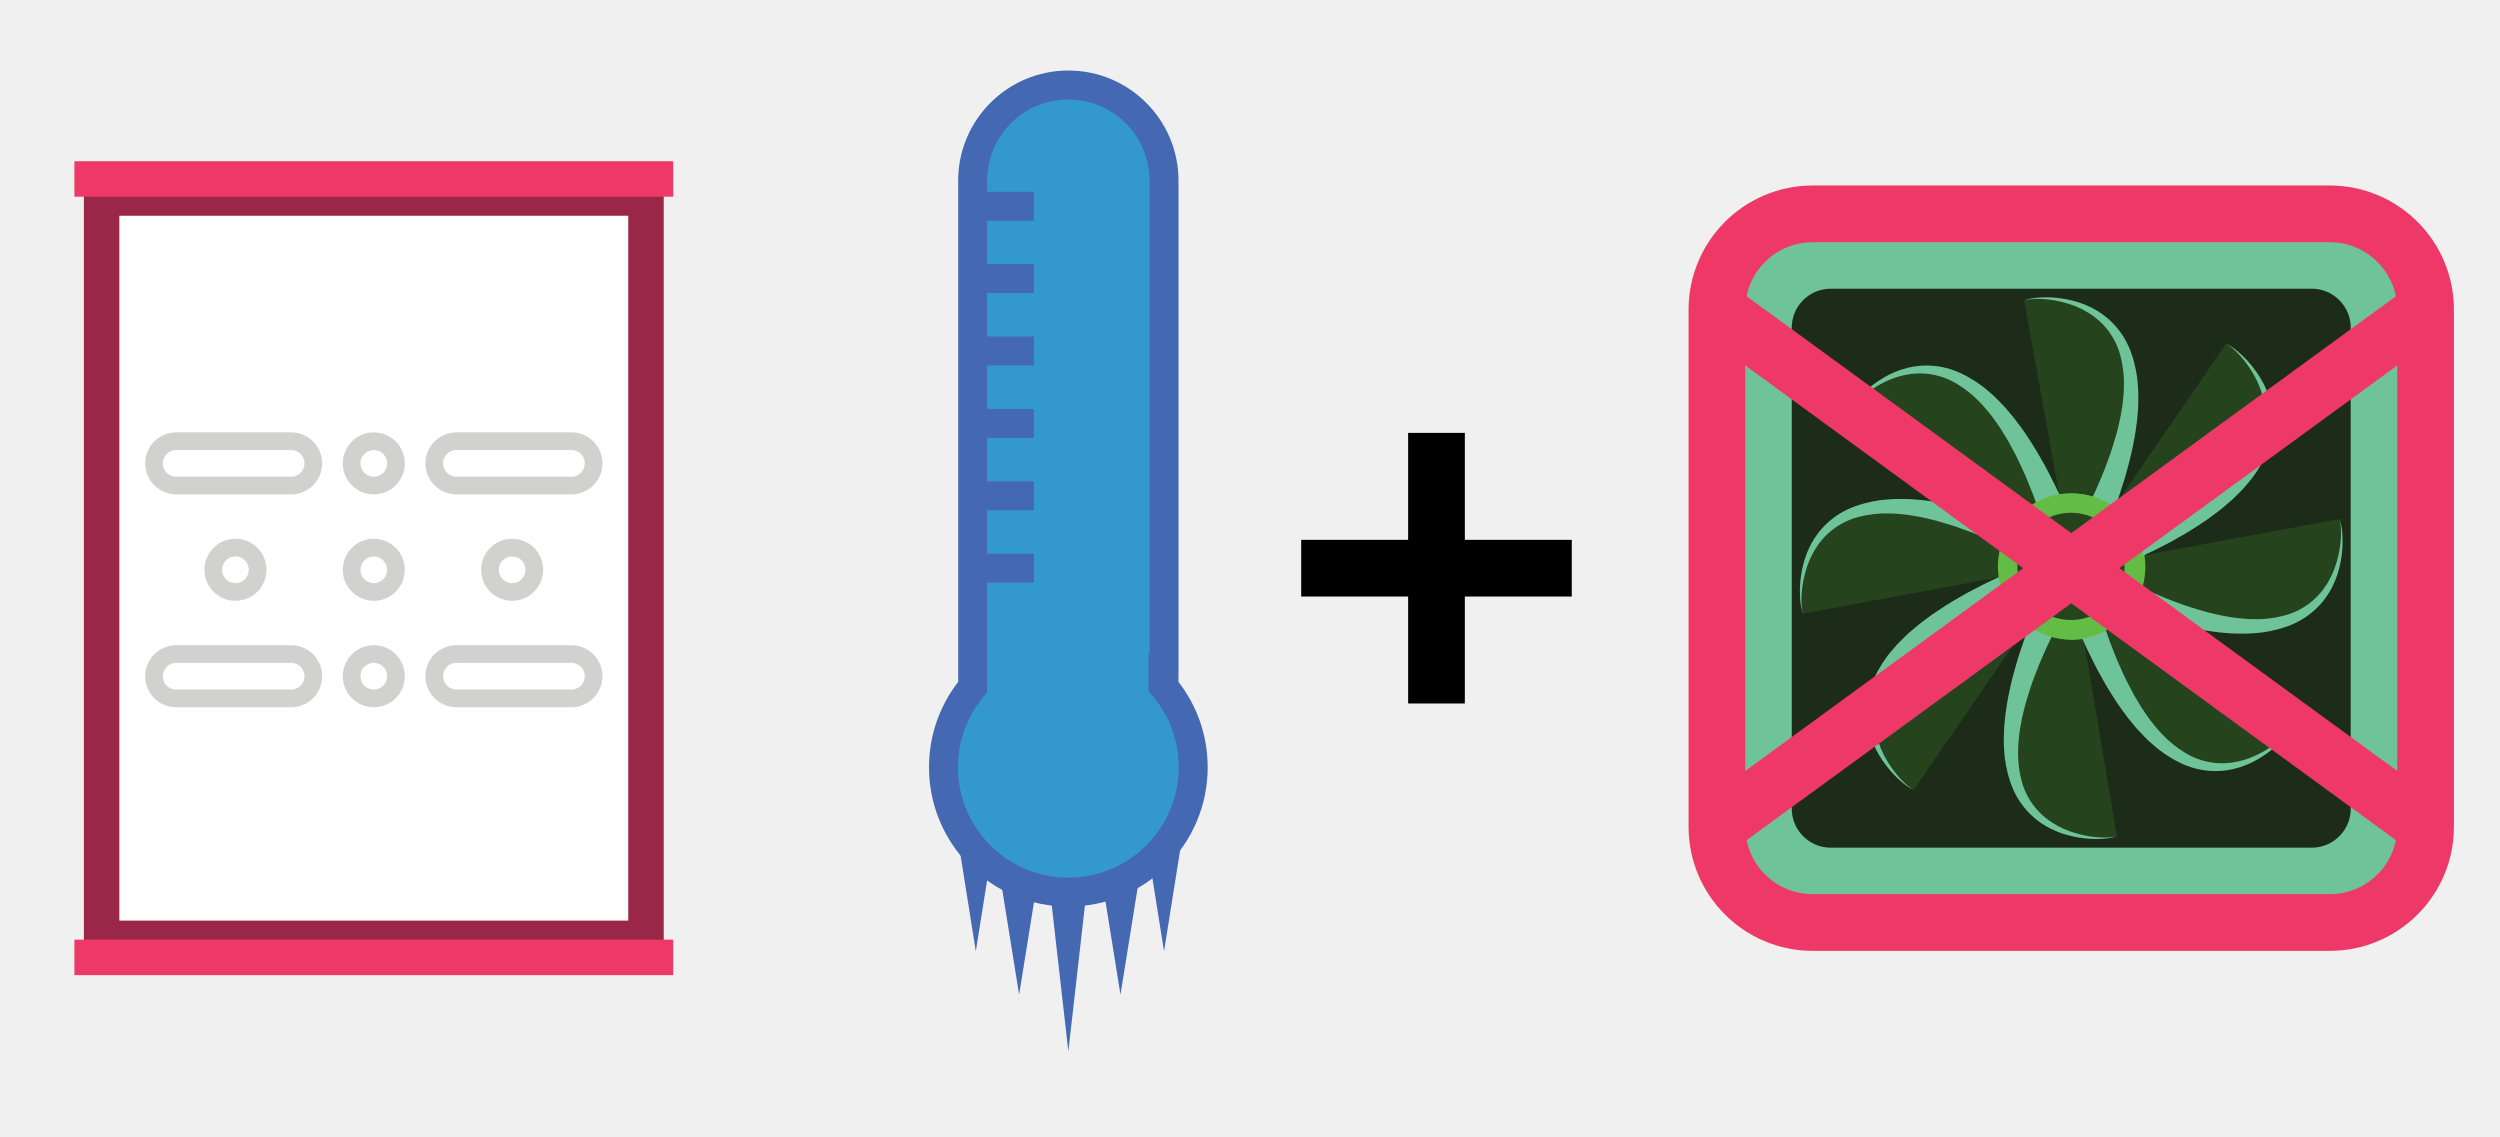
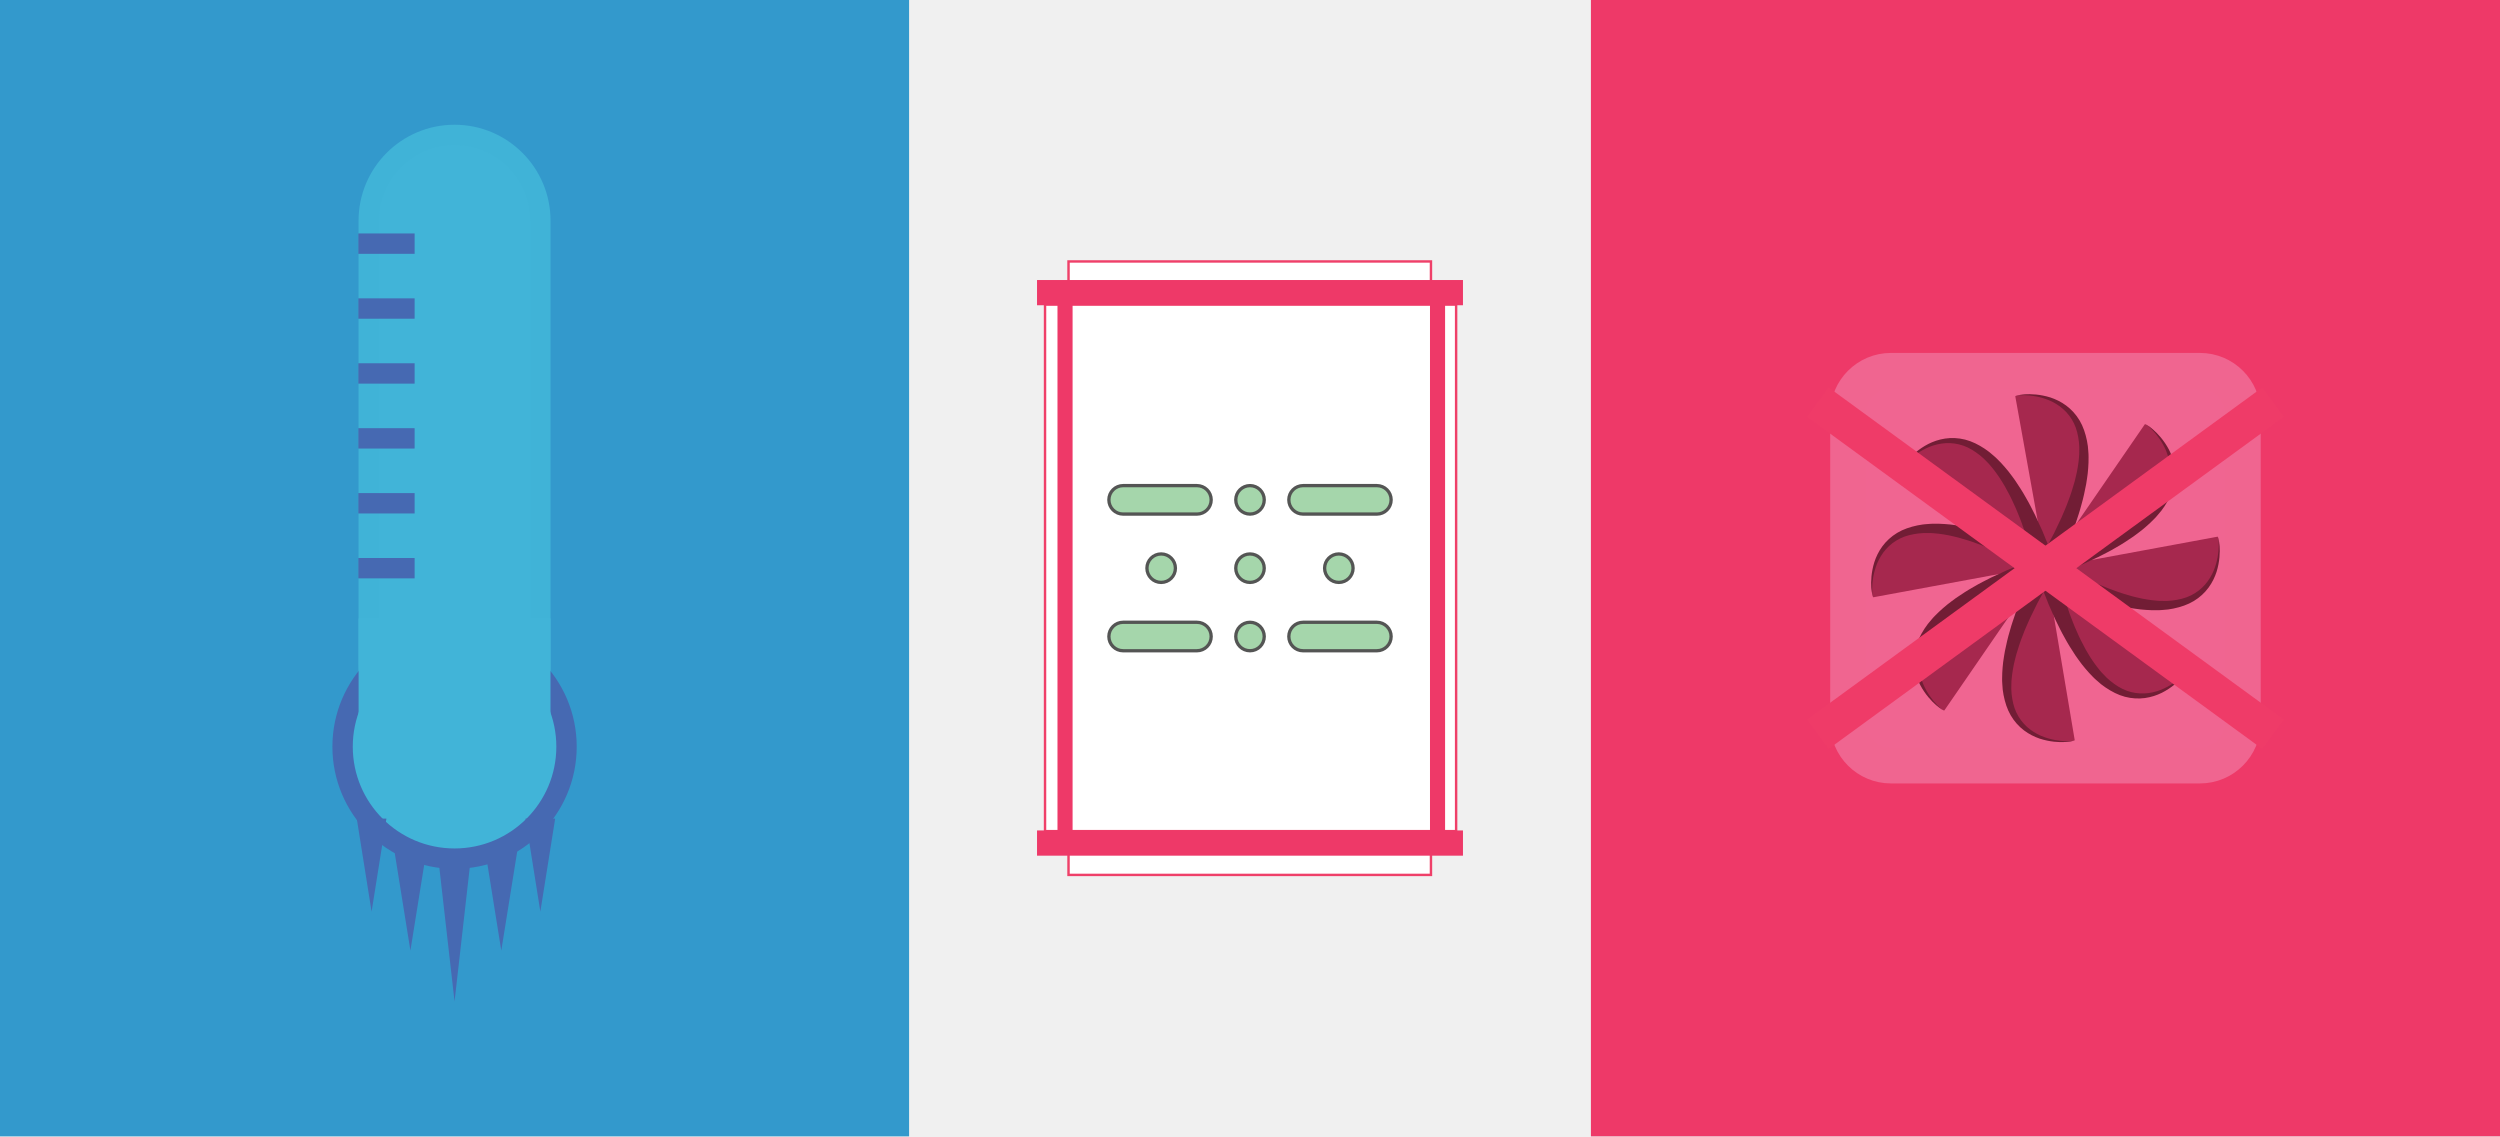
<svg xmlns="http://www.w3.org/2000/svg" version="1.1" id="Layer_1" x="0px" y="0px" width="550px" height="250px" viewBox="0 0 550 250" enable-background="new 0 0 550 250" xml:space="preserve">
+   <rect x="350" fill="#EE3968" width="200" height="250" />
  <g>
    <g>
+       <path fill="#F06591" stroke="#F06590" stroke-width="7.866" d="M493.422,158.984c0,5.213-4.225,9.439-9.438,9.439h-67.969    c-5.213,0-9.439-4.227-9.439-9.439V91.016c0-5.211,4.229-9.439,9.439-9.439h67.971c5.213,0,9.438,4.229,9.438,9.439v67.969    H493.422z" />
      <g>
-         <rect x="22.354" y="43.561" fill="#FFFFFF" stroke="#9A2747" stroke-width="7.804" stroke-miterlimit="10" width="119.764" height="162.876" />
-         <line fill="none" stroke="#EE3968" stroke-width="7.804" stroke-miterlimit="10" x1="16.369" y1="39.372" x2="148.104" y2="39.372" />
-         <line fill="none" stroke="#EE3968" stroke-width="7.804" stroke-miterlimit="10" x1="16.369" y1="210.627" x2="148.104" y2="210.627" />
+         <g>
+           <g>
+             <path fill="#A6284E" d="M450.104,125.049c39.928,21.105,38.822-5.111,37.787-6.984" />
+             <path fill="#721D35" d="M451.098,123.088c0,0,0.678,0.383,1.861,1.053c0.59,0.324,1.316,0.764,2.131,1.184       c0.816,0.426,1.738,0.908,2.742,1.432c1.031,0.484,2.145,1.027,3.334,1.566c1.203,0.494,2.461,1.076,3.799,1.533       c1.328,0.514,2.727,0.934,4.152,1.338c0.717,0.164,1.439,0.365,2.172,0.508c0.73,0.109,1.471,0.283,2.209,0.348       s1.482,0.17,2.217,0.148c0.367,0,0.738,0.021,1.104,0.002l1.086-0.088c1.43-0.172,2.828-0.496,4.057-1.1       c1.229-0.6,2.291-1.426,3.131-2.381c0.842-0.953,1.463-2.021,1.908-3.063c0.865-2.109,1.104-4.061,1.121-5.404       c0.018-0.676-0.035-1.207-0.09-1.563c-0.055-0.36-0.141-0.537-0.141-0.537s0.102,0.169,0.188,0.526       c0.086,0.354,0.188,0.886,0.23,1.57c0.1,1.36,0.043,3.354-0.664,5.646c-0.371,1.135-0.93,2.334-1.76,3.463       c-0.824,1.129-1.934,2.166-3.264,2.967c-1.33,0.805-2.865,1.311-4.441,1.643l-1.195,0.205c-0.402,0.057-0.807,0.07-1.209,0.107       c-0.814,0.09-1.619,0.051-2.434,0.051c-0.813,0-1.607-0.111-2.412-0.164c-0.799-0.082-1.58-0.225-2.367-0.336       c-1.547-0.289-3.07-0.605-4.506-1.02c-1.457-0.359-2.809-0.846-4.117-1.254c-1.287-0.449-2.49-0.908-3.611-1.32       c-1.105-0.459-2.121-0.879-3.021-1.25c-0.902-0.373-1.625-0.729-2.254-1.004c-1.238-0.564-1.945-0.885-1.945-0.885       L451.098,123.088z" />
+           </g>
+           <g>
+             <path fill="#A6284E" d="M450.07,124.968c-21.752,39.571,4.479,38.897,6.373,37.888" />
+             <path fill="#721D35" d="M452.014,125.996c0,0-0.393,0.67-1.082,1.842c-0.334,0.584-0.785,1.305-1.219,2.111       c-0.439,0.809-0.934,1.723-1.475,2.719c-0.502,1.021-1.064,2.127-1.621,3.309c-0.516,1.193-1.117,2.441-1.598,3.773       c-0.533,1.318-0.977,2.707-1.402,4.129c-0.178,0.715-0.391,1.436-0.543,2.162c-0.123,0.73-0.309,1.465-0.385,2.203       c-0.074,0.736-0.193,1.48-0.186,2.215c-0.004,0.365-0.033,0.738-0.021,1.102l0.07,1.088c0.15,1.432,0.451,2.836,1.035,4.074       c0.58,1.234,1.389,2.313,2.33,3.168c0.939,0.855,1.998,1.494,3.033,1.957c2.094,0.896,4.043,1.166,5.385,1.207       c0.676,0.027,1.207-0.018,1.564-0.066c0.359-0.047,0.539-0.131,0.539-0.131s-0.172,0.1-0.529,0.18       c-0.355,0.082-0.889,0.174-1.572,0.205c-1.361,0.078-3.355-0.01-5.635-0.754c-1.129-0.389-2.32-0.965-3.436-1.813       c-1.115-0.844-2.135-1.971-2.914-3.311c-0.783-1.344-1.266-2.887-1.572-4.469l-0.186-1.199       c-0.051-0.402-0.057-0.807-0.088-1.211c-0.076-0.814-0.023-1.619-0.012-2.432c0.014-0.814,0.137-1.605,0.203-2.41       c0.096-0.799,0.252-1.576,0.375-2.359c0.314-1.545,0.656-3.063,1.092-4.49c0.385-1.451,0.891-2.795,1.32-4.098       c0.471-1.279,0.949-2.475,1.381-3.588c0.477-1.1,0.912-2.107,1.299-3c0.387-0.898,0.754-1.613,1.041-2.238       c0.582-1.229,0.916-1.931,0.916-1.931L452.014,125.996z" />
+           </g>
+           <g>
+             <path fill="#A6284E" d="M449.895,124.42c-39.926-21.105-38.822,5.113-37.783,6.986" />
+             <path fill="#721D35" d="M448.898,126.381c0,0-0.676-0.381-1.859-1.051c-0.59-0.324-1.316-0.765-2.131-1.185       c-0.816-0.426-1.738-0.907-2.742-1.433c-1.029-0.483-2.145-1.027-3.334-1.565c-1.203-0.494-2.461-1.077-3.799-1.534       c-1.328-0.513-2.725-0.934-4.152-1.336c-0.717-0.165-1.439-0.367-2.172-0.508c-0.73-0.111-1.469-0.284-2.209-0.35       c-0.736-0.063-1.482-0.168-2.217-0.148c-0.365,0.001-0.738-0.021-1.104-0.002l-1.086,0.088c-1.428,0.173-2.826,0.496-4.057,1.1       c-1.227,0.601-2.291,1.426-3.129,2.381c-0.844,0.953-1.465,2.021-1.91,3.063c-0.863,2.108-1.102,4.062-1.119,5.403       c-0.018,0.676,0.037,1.207,0.092,1.563c0.053,0.361,0.141,0.537,0.141,0.537s-0.104-0.168-0.189-0.525       c-0.086-0.354-0.188-0.887-0.23-1.568c-0.1-1.361-0.045-3.355,0.664-5.646c0.371-1.136,0.928-2.336,1.758-3.463       c0.824-1.129,1.936-2.166,3.264-2.968c1.33-0.805,2.865-1.31,4.441-1.644l1.197-0.204c0.4-0.058,0.803-0.071,1.209-0.107       c0.813-0.091,1.617-0.051,2.432-0.052c0.813,0.001,1.607,0.111,2.414,0.165c0.799,0.082,1.578,0.226,2.363,0.336       c1.549,0.29,3.072,0.606,4.506,1.021c1.459,0.359,2.811,0.844,4.119,1.252c1.289,0.449,2.49,0.91,3.611,1.321       c1.105,0.458,2.121,0.878,3.02,1.25c0.904,0.373,1.627,0.728,2.256,1.005c1.238,0.562,1.945,0.883,1.945,0.883L448.898,126.381       z" />
+           </g>
+           <g>
+             <path fill="#A6284E" d="M450.166,124.984c21.295-39.82-4.928-38.845-6.809-37.816" />
+             <path fill="#721D35" d="M448.211,123.979c0,0,0.385-0.675,1.061-1.854c0.326-0.588,0.771-1.313,1.193-2.125       c0.43-0.815,0.916-1.734,1.445-2.737c0.488-1.027,1.039-2.138,1.582-3.326c0.5-1.2,1.088-2.455,1.553-3.792       c0.52-1.324,0.945-2.719,1.355-4.145c0.168-0.717,0.373-1.439,0.518-2.17c0.115-0.73,0.291-1.469,0.359-2.207       c0.064-0.737,0.176-1.481,0.158-2.215c0-0.367,0.025-0.74,0.008-1.104l-0.082-1.086c-0.168-1.43-0.484-2.83-1.082-4.063       c-0.596-1.229-1.416-2.298-2.367-3.141c-0.949-0.848-2.014-1.473-3.055-1.923c-2.104-0.874-4.057-1.121-5.396-1.146       c-0.676-0.021-1.207,0.029-1.564,0.083c-0.359,0.052-0.537,0.138-0.537,0.138s0.17-0.102,0.525-0.186       c0.355-0.085,0.887-0.184,1.57-0.223c1.361-0.094,3.355-0.028,5.645,0.689c1.133,0.377,2.33,0.938,3.455,1.774       c1.125,0.83,2.156,1.944,2.951,3.276c0.799,1.334,1.297,2.871,1.623,4.449l0.199,1.198c0.055,0.401,0.066,0.804,0.102,1.209       c0.088,0.813,0.043,1.619,0.041,2.433c-0.004,0.813-0.119,1.606-0.176,2.412c-0.086,0.799-0.232,1.578-0.348,2.363       c-0.297,1.547-0.621,3.069-1.041,4.502c-0.367,1.456-0.857,2.805-1.271,4.112c-0.457,1.286-0.922,2.485-1.34,3.604       c-0.463,1.104-0.889,2.116-1.266,3.014c-0.375,0.902-0.734,1.623-1.016,2.25c-0.566,1.236-0.893,1.941-0.893,1.941       L448.211,123.979z" />
+           </g>
+         </g>
+         <g>
+           <g>
+             <path fill="#A6284E" d="M450.107,124.963c43.156-13.309,23.838-31.067,21.779-31.658" />
+             <path fill="#721D35" d="M449.426,122.871c0,0,0.748-0.207,2.061-0.572c0.645-0.188,1.471-0.391,2.344-0.668       c0.879-0.276,1.869-0.588,2.951-0.928c1.07-0.387,2.242-0.789,3.465-1.25c1.199-0.502,2.5-0.979,3.771-1.602       c1.301-0.575,2.586-1.266,3.879-1.991c0.625-0.391,1.279-0.759,1.896-1.177c0.596-0.439,1.24-0.838,1.809-1.314       c0.566-0.479,1.168-0.93,1.674-1.463c0.26-0.26,0.537-0.507,0.779-0.777l0.707-0.83c0.887-1.133,1.648-2.352,2.09-3.646       c0.443-1.292,0.613-2.628,0.529-3.896c-0.078-1.27-0.395-2.463-0.814-3.517c-0.881-2.102-2.094-3.649-3.029-4.612       c-0.465-0.489-0.877-0.828-1.17-1.041c-0.291-0.217-0.479-0.28-0.479-0.28s0.191,0.047,0.506,0.239       c0.313,0.188,0.76,0.492,1.271,0.947c1.033,0.891,2.404,2.342,3.523,4.461c0.539,1.065,0.994,2.309,1.205,3.692       c0.217,1.381,0.164,2.899-0.209,4.405c-0.371,1.511-1.102,2.953-1.979,4.304l-0.701,0.991c-0.244,0.324-0.52,0.617-0.779,0.93       c-0.512,0.641-1.107,1.182-1.684,1.756c-0.574,0.575-1.215,1.059-1.822,1.59c-0.623,0.508-1.275,0.959-1.91,1.436       c-1.299,0.89-2.602,1.742-3.906,2.465c-1.285,0.775-2.584,1.389-3.799,2.025c-1.229,0.594-2.404,1.119-3.486,1.619       c-1.107,0.459-2.121,0.879-3.021,1.252c-0.902,0.375-1.664,0.635-2.305,0.885c-1.273,0.479-2,0.752-2,0.752L449.426,122.871z" />
+           </g>
+           <g>
+             <path fill="#A6284E" d="M450.027,124.924c12.602,43.369,30.674,24.34,31.297,22.289" />
+             <path fill="#721D35" d="M452.127,124.276c0,0,0.195,0.752,0.539,2.069c0.176,0.648,0.365,1.477,0.631,2.354       c0.262,0.885,0.557,1.881,0.879,2.967c0.367,1.078,0.752,2.256,1.193,3.486c0.48,1.207,0.938,2.516,1.539,3.797       c0.555,1.311,1.225,2.605,1.928,3.912c0.381,0.629,0.738,1.289,1.145,1.914c0.432,0.602,0.818,1.254,1.287,1.828       s0.908,1.184,1.436,1.695c0.256,0.266,0.498,0.547,0.766,0.795l0.818,0.719c1.117,0.906,2.322,1.688,3.611,2.15       c1.283,0.465,2.617,0.654,3.889,0.592c1.27-0.059,2.469-0.354,3.527-0.76c2.115-0.846,3.684-2.033,4.66-2.955       c0.498-0.457,0.842-0.863,1.061-1.152c0.221-0.289,0.289-0.475,0.289-0.475s-0.051,0.191-0.248,0.502       c-0.193,0.311-0.504,0.752-0.965,1.258c-0.908,1.02-2.381,2.365-4.52,3.451c-1.074,0.523-2.322,0.957-3.711,1.146       c-1.385,0.191-2.902,0.117-4.402-0.281c-1.504-0.395-2.934-1.146-4.27-2.049l-0.98-0.717c-0.318-0.25-0.607-0.529-0.916-0.795       c-0.631-0.521-1.164-1.127-1.729-1.711c-0.566-0.584-1.039-1.232-1.563-1.85c-0.496-0.631-0.938-1.291-1.402-1.932       c-0.869-1.314-1.701-2.631-2.402-3.949c-0.754-1.297-1.346-2.604-1.963-3.83c-0.574-1.236-1.078-2.422-1.563-3.514       c-0.439-1.113-0.846-2.135-1.201-3.039c-0.361-0.91-0.609-1.676-0.848-2.318c-0.457-1.281-0.719-2.014-0.719-2.014       L452.127,124.276z" />
+           </g>
+           <g>
+             <path fill="#A6284E" d="M449.518,124.664c-43.156,13.307-23.84,31.066-21.779,31.658" />
+             <path fill="#721D35" d="M450.201,126.754c0,0-0.75,0.207-2.061,0.572c-0.646,0.188-1.471,0.391-2.344,0.668       c-0.879,0.277-1.871,0.588-2.953,0.928c-1.07,0.387-2.242,0.789-3.465,1.25c-1.199,0.502-2.5,0.979-3.77,1.602       c-1.303,0.576-2.588,1.268-3.881,1.99c-0.625,0.391-1.277,0.76-1.896,1.178c-0.596,0.438-1.24,0.838-1.809,1.314       c-0.564,0.479-1.17,0.93-1.674,1.463c-0.258,0.26-0.537,0.508-0.779,0.777l-0.705,0.83c-0.889,1.133-1.65,2.352-2.094,3.646       c-0.441,1.291-0.611,2.629-0.527,3.895c0.078,1.271,0.395,2.465,0.814,3.52c0.879,2.1,2.094,3.648,3.029,4.609       c0.465,0.492,0.877,0.83,1.168,1.043c0.293,0.217,0.48,0.281,0.48,0.281s-0.193-0.049-0.508-0.24       c-0.313-0.188-0.758-0.492-1.271-0.945c-1.033-0.893-2.404-2.342-3.523-4.463c-0.539-1.064-0.994-2.307-1.205-3.691       c-0.215-1.381-0.164-2.898,0.209-4.404c0.373-1.512,1.102-2.953,1.98-4.305l0.701-0.99c0.244-0.324,0.52-0.617,0.779-0.93       c0.512-0.641,1.107-1.182,1.684-1.756c0.574-0.574,1.215-1.061,1.822-1.592c0.621-0.506,1.275-0.957,1.908-1.436       c1.303-0.889,2.604-1.742,3.908-2.465c1.287-0.777,2.584-1.391,3.799-2.025c1.229-0.594,2.404-1.119,3.488-1.619       c1.105-0.459,2.121-0.879,3.02-1.252c0.902-0.375,1.664-0.636,2.305-0.884c1.273-0.479,2.002-0.752,2.002-0.752       L450.201,126.754z" />
+           </g>
+           <g>
+             <path fill="#A6284E" d="M450.107,124.871c-13.1-43.215-30.951-23.982-31.555-21.926" />
+             <path fill="#721D35" d="M448.014,125.543c0,0-0.205-0.75-0.563-2.063c-0.186-0.647-0.383-1.474-0.658-2.347       c-0.271-0.881-0.578-1.873-0.912-2.956c-0.381-1.072-0.779-2.247-1.234-3.472c-0.494-1.201-0.965-2.504-1.582-3.777       c-0.568-1.305-1.254-2.592-1.973-3.891c-0.389-0.625-0.754-1.281-1.168-1.899c-0.436-0.599-0.832-1.244-1.307-1.814       c-0.477-0.569-0.924-1.173-1.455-1.68c-0.258-0.261-0.504-0.54-0.773-0.785l-0.828-0.709c-1.129-0.894-2.342-1.659-3.637-2.106       c-1.289-0.449-2.625-0.625-3.895-0.547c-1.27,0.072-2.465,0.383-3.521,0.799c-2.104,0.871-3.658,2.076-4.625,3.007       c-0.492,0.463-0.832,0.874-1.049,1.165s-0.283,0.478-0.283,0.478s0.049-0.192,0.242-0.504c0.191-0.312,0.496-0.757,0.953-1.269       c0.895-1.027,2.354-2.393,4.479-3.502c1.068-0.534,2.313-0.983,3.697-1.188c1.383-0.208,2.9-0.15,4.404,0.229       c1.508,0.379,2.947,1.113,4.295,2l0.986,0.707c0.322,0.244,0.615,0.521,0.928,0.783c0.637,0.514,1.176,1.112,1.748,1.689       c0.57,0.578,1.053,1.221,1.582,1.83c0.504,0.625,0.951,1.281,1.426,1.917c0.883,1.304,1.729,2.61,2.447,3.919       c0.77,1.29,1.377,2.591,2.008,3.808c0.588,1.231,1.105,2.41,1.602,3.495c0.453,1.109,0.869,2.125,1.236,3.026       c0.373,0.905,0.629,1.667,0.873,2.309c0.473,1.275,0.742,2.004,0.742,2.004L448.014,125.543z" />
+           </g>
+         </g>
+       </g>
+     </g>
+     <g>
+       <line fill="none" stroke="#EF3B68" stroke-width="8.011" stroke-miterlimit="10" x1="399.93" y1="88.472" x2="500.072" y2="161.533" />
+       <line fill="none" stroke="#EF3B68" stroke-width="8.011" stroke-miterlimit="10" x1="500.072" y1="88.472" x2="399.93" y2="161.533" />
+     </g>
+   </g>
+   <rect fill="#3399CC" width="200" height="250" />
+   <g>
+     <path fill="#41B4D8" stroke="#40B3D7" stroke-width="4.483" stroke-miterlimit="10" d="M100.002,165.336   c-10.426,0-18.879-8.447-18.879-18.873V48.561c0-10.426,8.453-18.877,18.879-18.877l0,0c10.424,0,18.875,8.453,18.875,18.877v97.9   C118.877,156.889,110.424,165.336,100.002,165.336L100.002,165.336z" />
+     <circle fill="#41B4D8" stroke="#4669B2" stroke-width="4.483" stroke-miterlimit="10" cx="100.002" cy="164.269" r="24.632" />
+     <g>
+       <line fill="none" stroke="#4669B2" stroke-width="4.483" stroke-miterlimit="10" x1="78.832" y1="125.001" x2="91.217" y2="125.001" />
+       <line fill="none" stroke="#4669B2" stroke-width="4.483" stroke-miterlimit="10" x1="78.832" y1="110.721" x2="91.217" y2="110.721" />
+       <line fill="none" stroke="#4669B2" stroke-width="4.483" stroke-miterlimit="10" x1="78.832" y1="96.44" x2="91.217" y2="96.44" />
+       <line fill="none" stroke="#4669B2" stroke-width="4.483" stroke-miterlimit="10" x1="78.832" y1="82.159" x2="91.217" y2="82.159" />
+       <line fill="none" stroke="#4669B2" stroke-width="4.483" stroke-miterlimit="10" x1="78.832" y1="67.879" x2="91.217" y2="67.879" />
+       <line fill="none" stroke="#4669B2" stroke-width="4.483" stroke-miterlimit="10" x1="78.832" y1="53.602" x2="91.217" y2="53.602" />
+     </g>
+     <rect x="78.891" y="136.066" fill="#41B4D8" width="42.219" height="22.951" />
+     <g>
+       <polygon fill="#4669B2" points="103.568,188.902 100.002,220.316 96.43,188.902   " />
+     </g>
+     <g>
+       <polygon fill="#4669B2" points="122.139,180.088 118.877,200.564 115.613,180.088   " />
+     </g>
+     <g>
+       <polygon fill="#4669B2" points="85.012,180.088 81.75,200.564 78.488,180.088   " />
+     </g>
+     <g>
+       <polygon fill="#4669B2" points="93.861,186.912 90.291,209.133 86.721,186.912   " />
+     </g>
+     <g>
+       <polygon fill="#4669B2" points="113.855,186.912 110.283,209.133 106.715,186.912   " />
+     </g>
+   </g>
+   <g>
+     <g>
+       <rect x="229.907" y="67" fill="#FFFFFF" stroke="#EF4069" stroke-width="0.536" stroke-miterlimit="10" width="90.44" height="115.852" />
+       <rect x="235.075" y="185.982" fill="#FFFFFF" stroke="#EF4069" stroke-width="0.536" stroke-miterlimit="10" width="79.736" height="6.498" />
+       <rect x="235.075" y="57.52" fill="#FFFFFF" stroke="#EF4069" stroke-width="0.536" stroke-miterlimit="10" width="79.736" height="6.499" />
+       <line fill="none" stroke="#EE3968" stroke-width="5.551" stroke-miterlimit="10" x1="228.147" y1="64.381" x2="321.853" y2="64.381" />
+       <line fill="none" stroke="#EE3968" stroke-width="5.551" stroke-miterlimit="10" x1="228.147" y1="185.473" x2="321.853" y2="185.473" />
+       <rect x="232.646" y="67" fill="#EE3968" width="3.324" height="115.852" />
+       <rect x="314.597" y="67" fill="#EE3968" width="3.322" height="115.852" />
+     </g>
+     <g>
+       <g>
+         <path fill="#A5D6AB" stroke="#545554" stroke-width="0.727" stroke-miterlimit="10" d="M300.171,131.883" />
      </g>
      <g>
-         <path fill="none" d="M121.434,136.072" />
+         <path fill="#A5D6AB" stroke="#545554" stroke-width="0.727" stroke-miterlimit="10" d="M252.115,131.883" />
      </g>
      <g>
-         <path fill="none" d="M46.594,136.072" />
+         <path fill="#A5D6AB" stroke="#545554" stroke-width="0.727" stroke-miterlimit="10" d="M265.102,140.033" />
      </g>
      <g>
-         <path fill="none" d="M66.823,148.77" />
-       </g>
-       <g>
-         <path fill="none" d="M97.65,148.77" />
+         <path fill="#A5D6AB" stroke="#545554" stroke-width="0.727" stroke-miterlimit="10" d="M284.896,140.033" />
      </g>
      <g>
        <g>
          <g>
-             <path fill="none" stroke="#D1D1D0" stroke-width="3.892" stroke-miterlimit="10" d="M66.825,101.941" />
+             <path fill="#A5D6AB" stroke="#545554" stroke-width="0.727" stroke-miterlimit="10" d="M265.104,109.967" />
          </g>
          <g>
-             <path fill="none" stroke="#D1D1D0" stroke-width="3.892" stroke-miterlimit="10" d="M97.65,101.941" />
+             <path fill="#A5D6AB" stroke="#545554" stroke-width="0.727" stroke-miterlimit="10" d="M284.898,109.967" />
          </g>
-           <path fill="none" stroke="#D1D1D0" stroke-width="3.892" stroke-miterlimit="10" d="M68.934,101.941      c0,2.693-2.185,4.877-4.878,4.877H38.761c-2.694,0-4.878-2.182-4.878-4.877l0,0c0-2.693,2.182-4.878,4.878-4.878h25.295      C66.75,97.063,68.934,99.247,68.934,101.941L68.934,101.941z" />
-           <path fill="none" stroke="#D1D1D0" stroke-width="3.892" stroke-miterlimit="10" d="M130.592,101.941      c0,2.693-2.185,4.877-4.88,4.877h-25.295c-2.694,0-4.879-2.182-4.879-4.877l0,0c0-2.693,2.184-4.878,4.879-4.878h25.295      C128.406,97.063,130.592,99.247,130.592,101.941L130.592,101.941z" />
-           <circle fill="none" stroke="#D1D1D0" stroke-width="3.892" stroke-miterlimit="10" cx="82.236" cy="101.941" r="4.877" />
+           <path fill="#A5D6AB" stroke="#545554" stroke-width="0.727" stroke-miterlimit="10" d="M266.46,109.967      c0,1.729-1.402,3.131-3.133,3.131h-16.242c-1.729,0-3.131-1.402-3.131-3.131l0,0c0-1.73,1.401-3.132,3.131-3.132h16.242      C265.058,106.835,266.46,108.237,266.46,109.967L266.46,109.967z" />
+           <path fill="#A5D6AB" stroke="#545554" stroke-width="0.727" stroke-miterlimit="10" d="M306.048,109.967      c0,1.729-1.402,3.131-3.132,3.131h-16.241c-1.732,0-3.133-1.402-3.133-3.131l0,0c0-1.73,1.4-3.132,3.133-3.132h16.241      C304.646,106.835,306.048,108.237,306.048,109.967L306.048,109.967z" />
+           <circle fill="#A5D6AB" stroke="#545554" stroke-width="0.727" stroke-miterlimit="10" cx="275.002" cy="109.967" r="3.132" />
        </g>
        <g>
-           <circle fill="none" stroke="#D1D1D0" stroke-width="3.892" stroke-miterlimit="10" cx="51.799" cy="125.355" r="4.877" />
-           <circle fill="none" stroke="#D1D1D0" stroke-width="3.892" stroke-miterlimit="10" cx="112.672" cy="125.355" r="4.877" />
-           <circle fill="none" stroke="#D1D1D0" stroke-width="3.892" stroke-miterlimit="10" cx="82.235" cy="125.355" r="4.877" />
+           <circle fill="#A5D6AB" stroke="#545554" stroke-width="0.727" stroke-miterlimit="10" cx="255.457" cy="125" r="3.132" />
+           <circle fill="#A5D6AB" stroke="#545554" stroke-width="0.727" stroke-miterlimit="10" cx="294.544" cy="125" r="3.132" />
+           <circle fill="#A5D6AB" stroke="#545554" stroke-width="0.727" stroke-miterlimit="10" cx="274.999" cy="125" r="3.132" />
        </g>
-         <path fill="none" stroke="#D1D1D0" stroke-width="3.892" stroke-miterlimit="10" d="M68.932,148.77     c0,2.689-2.185,4.877-4.877,4.877H38.759c-2.693,0-4.876-2.188-4.876-4.877l0,0c0-2.693,2.181-4.879,4.876-4.879h25.297     C66.748,143.891,68.932,146.074,68.932,148.77L68.932,148.77z" />
-         <path fill="none" stroke="#D1D1D0" stroke-width="3.892" stroke-miterlimit="10" d="M130.589,148.77     c0,2.689-2.183,4.877-4.878,4.877h-25.295c-2.694,0-4.88-2.188-4.88-4.877l0,0c0-2.693,2.184-4.879,4.88-4.879h25.295     C128.404,143.891,130.589,146.074,130.589,148.77L130.589,148.77z" />
-         <circle fill="none" stroke="#D1D1D0" stroke-width="3.892" stroke-miterlimit="10" cx="82.235" cy="148.769" r="4.878" />
+         <path fill="#A5D6AB" stroke="#545554" stroke-width="0.727" stroke-miterlimit="10" d="M266.46,140.033     c0,1.729-1.404,3.133-3.133,3.133h-16.242c-1.729,0-3.131-1.404-3.131-3.133l0,0c0-1.729,1.401-3.131,3.131-3.131h16.242     C265.056,136.902,266.46,138.305,266.46,140.033L266.46,140.033z" />
+         <path fill="#A5D6AB" stroke="#545554" stroke-width="0.727" stroke-miterlimit="10" d="M306.048,140.033     c0,1.729-1.402,3.133-3.132,3.133h-16.242c-1.731,0-3.132-1.404-3.132-3.133l0,0c0-1.729,1.4-3.131,3.132-3.131h16.242     C304.646,136.902,306.048,138.305,306.048,140.033L306.048,140.033z" />
+         <circle fill="#A5D6AB" stroke="#545554" stroke-width="0.727" stroke-miterlimit="10" cx="275" cy="140.033" r="3.132" />
      </g>
-     </g>
-     <g>
-       <path fill="#3399CC" stroke="#4468B1" stroke-width="6.37" stroke-miterlimit="10" d="M235.036,169.984    c-11.627,0-21.053-9.422-21.053-21.049V39.753c0-11.627,9.427-21.052,21.053-21.052l0,0c11.626,0,21.051,9.426,21.051,21.052    v109.181C256.087,160.563,246.66,169.984,235.036,169.984L235.036,169.984z" />
-       <circle fill="#3399CC" stroke="#4468B1" stroke-width="6.37" stroke-miterlimit="10" cx="235.036" cy="168.793" r="27.471" />
-       <g>
-         <line fill="none" stroke="#4468B1" stroke-width="6.37" stroke-miterlimit="10" x1="213.981" y1="125" x2="227.47" y2="125" />
-         <line fill="none" stroke="#4468B1" stroke-width="6.37" stroke-miterlimit="10" x1="213.981" y1="109.074" x2="227.47" y2="109.074" />
-         <line fill="none" stroke="#4468B1" stroke-width="6.37" stroke-miterlimit="10" x1="213.981" y1="93.149" x2="227.47" y2="93.149" />
-         <line fill="none" stroke="#4468B1" stroke-width="6.37" stroke-miterlimit="10" x1="213.981" y1="77.223" x2="227.47" y2="77.223" />
-         <line fill="none" stroke="#4468B1" stroke-width="6.37" stroke-miterlimit="10" x1="213.981" y1="61.296" x2="227.47" y2="61.296" />
-         <line fill="none" stroke="#4468B1" stroke-width="6.37" stroke-miterlimit="10" x1="213.981" y1="45.374" x2="227.47" y2="45.374" />
-       </g>
-       <rect x="217.147" y="137.342" fill="#3399CC" width="35.511" height="17.963" />
-       <g>
-         <polygon fill="#4468B1" points="239.015,196.266 235.036,231.299 231.053,196.266    " />
-       </g>
-       <g>
-         <polygon fill="#4468B1" points="259.725,186.436 256.087,209.271 252.448,186.436    " />
-       </g>
-       <g>
-         <polygon fill="#4468B1" points="218.32,186.436 214.681,209.271 211.044,186.436    " />
-       </g>
-       <g>
-         <polygon fill="#4468B1" points="228.189,194.047 224.208,218.826 220.224,194.047    " />
-       </g>
-       <g>
-         <polygon fill="#4468B1" points="250.486,194.047 246.504,218.826 242.523,194.047    " />
-       </g>
-     </g>
-     <g>
-       <g>
-         <path fill="#1C2C18" stroke="#6EC498" stroke-width="12.246" d="M523.278,177.908c0,8.115-6.578,14.697-14.693,14.697H402.763     c-8.113,0-14.694-6.582-14.694-14.697V72.09c0-8.113,6.582-14.695,14.694-14.695h105.822c8.116,0,14.693,6.582,14.693,14.695     L523.278,177.908L523.278,177.908z" />
-         <g>
-           <g>
-             <g>
-               <path fill="#25441E" d="M455.836,125.077c62.162,32.856,60.441-7.959,58.828-10.875" />
-               <path fill="#6EC498" d="M457.385,122.024c0,0,1.056,0.595,2.898,1.638c0.917,0.504,2.048,1.189,3.315,1.842        c1.271,0.664,2.706,1.414,4.27,2.229c1.604,0.754,3.338,1.602,5.191,2.438c1.873,0.77,3.83,1.676,5.915,2.389        c2.065,0.801,4.242,1.455,6.462,2.082c1.118,0.258,2.242,0.568,3.383,0.791c1.137,0.172,2.289,0.441,3.438,0.543        c1.148,0.098,2.308,0.264,3.45,0.229c0.572,0,1.15,0.035,1.718,0.006l1.691-0.139c2.226-0.268,4.403-0.771,6.317-1.711        c1.91-0.936,3.565-2.221,4.873-3.707c1.312-1.484,2.278-3.148,2.972-4.77c1.345-3.281,1.718-6.321,1.744-8.412        c0.029-1.053-0.055-1.878-0.14-2.435c-0.084-0.562-0.22-0.836-0.22-0.836s0.16,0.262,0.292,0.819        c0.137,0.552,0.295,1.379,0.358,2.444c0.156,2.118,0.069,5.223-1.033,8.79c-0.576,1.768-1.445,3.635-2.738,5.393        c-1.283,1.758-3.012,3.371-5.081,4.617c-2.07,1.256-4.463,2.041-6.916,2.561l-1.86,0.316c-0.626,0.09-1.255,0.111-1.883,0.168        c-1.266,0.141-2.52,0.08-3.787,0.08c-1.266,0-2.503-0.174-3.757-0.256c-1.244-0.127-2.46-0.352-3.685-0.521        c-2.409-0.453-4.779-0.945-7.014-1.59c-2.271-0.561-4.375-1.316-6.412-1.951c-2.005-0.699-3.878-1.414-5.62-2.057        c-1.724-0.715-3.304-1.367-4.706-1.945c-1.405-0.58-2.53-1.133-3.509-1.563c-1.93-0.879-3.028-1.377-3.028-1.377        L457.385,122.024z" />
-             </g>
-             <g>
-               <path fill="#25441E" d="M455.784,124.95c-33.865,61.607,6.975,60.558,9.921,58.984" />
-               <path fill="#6EC498" d="M458.809,126.551c0,0-0.612,1.041-1.685,2.869c-0.519,0.908-1.222,2.027-1.897,3.283        c-0.683,1.262-1.454,2.686-2.296,4.236c-0.78,1.588-1.656,3.309-2.525,5.148c-0.8,1.859-1.736,3.803-2.485,5.875        c-0.831,2.053-1.521,4.217-2.182,6.428c-0.277,1.113-0.61,2.234-0.846,3.367c-0.192,1.137-0.483,2.281-0.602,3.432        c-0.115,1.145-0.3,2.303-0.289,3.445c-0.005,0.572-0.051,1.15-0.032,1.717l0.109,1.691c0.234,2.23,0.702,4.416,1.613,6.344        c0.902,1.924,2.161,3.602,3.627,4.932c1.462,1.334,3.108,2.326,4.724,3.047c3.258,1.398,6.291,1.816,8.381,1.879        c1.052,0.045,1.879-0.025,2.435-0.104c0.562-0.07,0.84-0.203,0.84-0.203s-0.266,0.156-0.822,0.283        c-0.556,0.123-1.385,0.27-2.448,0.316c-2.121,0.121-5.226-0.016-8.774-1.174c-1.757-0.605-3.612-1.502-5.349-2.82        c-1.735-1.314-3.322-3.068-4.536-5.154c-1.22-2.094-1.969-4.496-2.447-6.959l-0.289-1.867        c-0.079-0.625-0.09-1.254-0.137-1.885c-0.12-1.266-0.035-2.52-0.019-3.785c0.021-1.268,0.213-2.5,0.316-3.754        c0.148-1.244,0.392-2.451,0.583-3.674c0.49-2.404,1.021-4.766,1.701-6.988c0.599-2.26,1.387-4.352,2.057-6.381        c0.732-1.99,1.478-3.852,2.147-5.586c0.741-1.713,1.421-3.279,2.024-4.672c0.602-1.396,1.174-2.51,1.62-3.48        c0.906-1.915,1.424-3.007,1.424-3.007L458.809,126.551z" />
-             </g>
-             <g>
-               <path fill="#25441E" d="M455.51,124.098c-62.16-32.86-60.441,7.959-58.823,10.875" />
-               <path fill="#6EC498" d="M453.96,127.15c0,0-1.053-0.594-2.896-1.637c-0.918-0.506-2.049-1.191-3.316-1.845        c-1.271-0.663-2.706-1.412-4.271-2.229c-1.603-0.753-3.339-1.6-5.19-2.438c-1.873-0.769-3.829-1.677-5.915-2.388        c-2.066-0.798-4.242-1.454-6.464-2.08c-1.115-0.257-2.242-0.571-3.38-0.791c-1.14-0.173-2.289-0.442-3.439-0.543        c-1.147-0.098-2.308-0.263-3.452-0.232c-0.569,0.002-1.148-0.032-1.719-0.002l-1.689,0.137        c-2.224,0.269-4.401,0.772-6.315,1.713c-1.911,0.935-3.565,2.22-4.873,3.707c-1.312,1.484-2.278,3.146-2.973,4.769        c-1.343,3.281-1.717,6.322-1.741,8.412c-0.027,1.051,0.056,1.879,0.141,2.434c0.084,0.561,0.22,0.836,0.22,0.836        s-0.161-0.264-0.294-0.818c-0.135-0.551-0.294-1.379-0.359-2.441c-0.155-2.119-0.069-5.227,1.033-8.792        c0.576-1.767,1.446-3.635,2.738-5.391c1.281-1.757,3.012-3.372,5.079-4.62c2.072-1.253,4.462-2.04,6.916-2.56l1.863-0.317        c0.624-0.089,1.25-0.111,1.881-0.167c1.268-0.141,2.52-0.079,3.787-0.081c1.264,0.002,2.503,0.174,3.759,0.257        c1.242,0.128,2.455,0.35,3.681,0.523c2.41,0.452,4.782,0.945,7.015,1.588c2.271,0.561,4.375,1.315,6.411,1.951        c2.007,0.7,3.878,1.417,5.623,2.057c1.721,0.713,3.302,1.367,4.701,1.946c1.408,0.581,2.532,1.133,3.513,1.563        c1.926,0.875,3.027,1.375,3.027,1.375L453.96,127.15z" />
-             </g>
-             <g>
-               <path fill="#25441E" d="M455.934,124.976c33.152-61.997-7.673-60.477-10.603-58.875" />
-               <path fill="#6EC498" d="M452.887,123.411c0,0,0.602-1.05,1.651-2.887c0.51-0.916,1.201-2.044,1.859-3.309        c0.669-1.269,1.425-2.7,2.249-4.261c0.761-1.6,1.618-3.329,2.463-5.179c0.778-1.869,1.695-3.822,2.417-5.904        c0.81-2.062,1.475-4.233,2.11-6.453c0.264-1.115,0.581-2.241,0.808-3.377c0.178-1.137,0.453-2.287,0.559-3.436        c0.102-1.149,0.275-2.307,0.247-3.45c0-0.572,0.039-1.151,0.013-1.718l-0.13-1.69c-0.259-2.226-0.752-4.406-1.683-6.324        c-0.928-1.913-2.204-3.578-3.685-4.89c-1.479-1.318-3.137-2.292-4.757-2.994c-3.276-1.361-6.315-1.745-8.403-1.783        c-1.051-0.032-1.88,0.045-2.435,0.129c-0.56,0.081-0.837,0.214-0.837,0.214s0.265-0.158,0.819-0.289        c0.554-0.132,1.381-0.287,2.445-0.347c2.119-0.146,5.222-0.044,8.786,1.075c1.765,0.585,3.63,1.461,5.379,2.762        c1.752,1.292,3.358,3.026,4.597,5.101c1.244,2.076,2.019,4.471,2.526,6.928l0.309,1.865c0.087,0.624,0.104,1.252,0.158,1.882        c0.137,1.266,0.068,2.521,0.063,3.787c-0.006,1.266-0.185,2.501-0.273,3.757c-0.133,1.243-0.361,2.456-0.539,3.679        c-0.464,2.408-0.969,4.778-1.622,7.008c-0.571,2.267-1.336,4.368-1.979,6.402c-0.711,2.003-1.437,3.871-2.085,5.611        c-0.723,1.719-1.384,3.295-1.972,4.692c-0.585,1.406-1.143,2.527-1.581,3.503c-0.882,1.925-1.389,3.022-1.389,3.022        L452.887,123.411z" />
-             </g>
-             <circle fill="#25441E" stroke="#63BC46" stroke-width="4.28" cx="455.909" cy="124.675" r="13.929" />
-           </g>
-           <g>
-             <g>
-               <path fill="#25441E" d="M455.842,124.941c67.188-20.719,37.113-48.368,33.907-49.287" />
-               <path fill="#6EC498" d="M454.779,121.687c0,0,1.166-0.325,3.209-0.892c1.004-0.292,2.289-0.608,3.647-1.041        c1.369-0.43,2.912-0.916,4.596-1.445c1.666-0.601,3.49-1.227,5.396-1.946c1.866-0.78,3.893-1.522,5.871-2.492        c2.025-0.896,4.026-1.972,6.04-3.101c0.972-0.608,1.99-1.182,2.952-1.833c0.928-0.683,1.931-1.304,2.814-2.046        c0.882-0.745,1.82-1.448,2.607-2.276c0.403-0.406,0.835-0.79,1.215-1.212l1.099-1.292c1.381-1.764,2.565-3.661,3.254-5.676        c0.69-2.012,0.953-4.092,0.824-6.066c-0.122-1.978-0.614-3.834-1.271-5.476c-1.37-3.272-3.258-5.683-4.713-7.181        c-0.726-0.762-1.368-1.289-1.822-1.622c-0.455-0.337-0.746-0.436-0.746-0.436s0.299,0.073,0.788,0.372        c0.487,0.293,1.182,0.768,1.98,1.474c1.608,1.386,3.744,3.646,5.485,6.946c0.839,1.658,1.547,3.593,1.876,5.748        c0.336,2.151,0.254,4.516-0.328,6.859c-0.576,2.353-1.712,4.599-3.08,6.7l-1.09,1.544c-0.38,0.504-0.808,0.961-1.213,1.447        c-0.796,0.997-1.725,1.839-2.621,2.733c-0.896,0.895-1.892,1.647-2.836,2.476c-0.971,0.79-1.986,1.492-2.975,2.234        c-2.024,1.385-4.05,2.713-6.082,3.838c-2.001,1.208-4.025,2.163-5.915,3.154c-1.913,0.923-3.741,1.741-5.429,2.521        c-1.722,0.712-3.301,1.369-4.701,1.946c-1.405,0.586-2.594,0.99-3.589,1.379c-1.983,0.744-3.115,1.17-3.115,1.17        L454.779,121.687z" />
-             </g>
-             <g>
-               <path fill="#25441E" d="M455.716,124.882c19.619,67.517,47.758,37.894,48.727,34.698" />
-               <path fill="#6EC498" d="M458.987,123.874c0,0,0.304,1.17,0.837,3.22c0.275,1.012,0.57,2.299,0.981,3.666        c0.408,1.377,0.867,2.926,1.369,4.619c0.573,1.678,1.171,3.512,1.858,5.426c0.748,1.879,1.459,3.918,2.397,5.912        c0.862,2.039,1.904,4.055,3,6.09c0.594,0.98,1.148,2.008,1.783,2.982c0.671,0.938,1.274,1.951,2.001,2.844        c0.731,0.895,1.417,1.846,2.236,2.641c0.397,0.412,0.774,0.85,1.19,1.236l1.274,1.119c1.741,1.41,3.618,2.627,5.623,3.348        c2,0.725,4.075,1.018,6.054,0.922c1.978-0.092,3.845-0.551,5.493-1.184c3.292-1.316,5.736-3.164,7.256-4.6        c0.774-0.711,1.311-1.344,1.652-1.795c0.344-0.451,0.448-0.74,0.448-0.74s-0.079,0.299-0.386,0.783        c-0.301,0.482-0.785,1.172-1.504,1.959c-1.413,1.586-3.707,3.682-7.033,5.371c-1.674,0.816-3.618,1.492-5.781,1.787        c-2.153,0.297-4.516,0.18-6.851-0.438c-2.342-0.615-4.568-1.787-6.649-3.189l-1.523-1.119c-0.496-0.387-0.948-0.82-1.43-1.236        c-0.981-0.811-1.811-1.756-2.689-2.664c-0.882-0.908-1.618-1.92-2.434-2.877c-0.772-0.984-1.458-2.012-2.185-3.01        c-1.351-2.047-2.646-4.096-3.737-6.146c-1.176-2.021-2.096-4.055-3.058-5.963c-0.892-1.928-1.679-3.771-2.433-5.473        c-0.683-1.732-1.314-3.324-1.87-4.73c-0.563-1.418-0.947-2.609-1.318-3.609c-0.712-1.994-1.121-3.137-1.121-3.137        L458.987,123.874z" />
-             </g>
-             <g>
-               <path fill="#25441E" d="M454.923,124.475c-67.188,20.716-37.113,48.367-33.907,49.289" />
-               <path fill="#6EC498" d="M455.987,127.73c0,0-1.165,0.322-3.208,0.891c-1.005,0.291-2.289,0.609-3.649,1.039        c-1.367,0.432-2.911,0.918-4.596,1.447c-1.667,0.6-3.49,1.227-5.396,1.945c-1.868,0.781-3.894,1.521-5.869,2.492        c-2.027,0.896-4.028,1.975-6.042,3.098c-0.972,0.609-1.989,1.182-2.952,1.834c-0.927,0.684-1.931,1.305-2.814,2.047        c-0.881,0.744-1.821,1.447-2.607,2.277c-0.402,0.404-0.836,0.791-1.212,1.209l-1.101,1.293        c-1.383,1.766-2.567,3.66-3.257,5.678c-0.688,2.01-0.952,4.092-0.823,6.063c0.122,1.98,0.615,3.838,1.268,5.479        c1.37,3.27,3.261,5.682,4.717,7.18c0.725,0.764,1.367,1.289,1.82,1.623c0.456,0.336,0.747,0.436,0.747,0.436        s-0.301-0.074-0.79-0.371c-0.486-0.295-1.181-0.77-1.979-1.473c-1.609-1.389-3.744-3.646-5.486-6.947        c-0.841-1.658-1.55-3.594-1.878-5.748c-0.332-2.15-0.254-4.514,0.327-6.857c0.579-2.355,1.714-4.598,3.082-6.701l1.093-1.545        c0.38-0.502,0.807-0.959,1.212-1.445c0.796-0.998,1.726-1.84,2.622-2.732c0.895-0.895,1.892-1.65,2.837-2.479        c0.968-0.787,1.985-1.492,2.973-2.236c2.025-1.383,4.053-2.713,6.083-3.836c2.003-1.209,4.024-2.166,5.914-3.154        c1.913-0.924,3.744-1.74,5.43-2.52c1.723-0.715,3.302-1.368,4.702-1.949c1.405-0.585,2.592-0.991,3.588-1.376        c1.982-0.745,3.117-1.171,3.117-1.171L455.987,127.73z" />
-             </g>
-             <g>
-               <path fill="#25441E" d="M455.841,124.798c-20.394-67.279-48.186-37.336-49.127-34.135" />
-               <path fill="#6EC498" d="M452.581,125.844c0,0-0.317-1.167-0.876-3.211c-0.286-1.007-0.596-2.293-1.022-3.654        c-0.425-1.37-0.9-2.916-1.423-4.602c-0.591-1.669-1.211-3.498-1.92-5.404c-0.771-1.872-1.503-3.9-2.464-5.882        c-0.886-2.031-1.953-4.036-3.071-6.056c-0.604-0.974-1.172-1.996-1.818-2.958c-0.678-0.932-1.295-1.938-2.033-2.825        c-0.741-0.886-1.438-1.826-2.265-2.615c-0.403-0.405-0.786-0.841-1.206-1.223l-1.288-1.104        c-1.758-1.39-3.646-2.583-5.661-3.28c-2.008-0.699-4.088-0.972-6.063-0.852c-1.979,0.114-3.84,0.597-5.482,1.246        c-3.275,1.354-5.698,3.23-7.203,4.681c-0.767,0.72-1.295,1.359-1.631,1.813c-0.34,0.455-0.441,0.745-0.441,0.745        s0.076-0.299,0.376-0.785c0.299-0.486,0.773-1.178,1.482-1.975c1.396-1.6,3.666-3.726,6.973-5.452        c1.664-0.832,3.603-1.532,5.757-1.85c2.153-0.324,4.516-0.234,6.856,0.357c2.351,0.588,4.589,1.732,6.688,3.112l1.536,1.101        c0.502,0.381,0.956,0.811,1.444,1.22c0.99,0.799,1.83,1.731,2.72,2.63c0.891,0.9,1.641,1.901,2.463,2.85        c0.786,0.973,1.481,1.994,2.221,2.984c1.376,2.029,2.692,4.063,3.811,6.101c1.2,2.008,2.144,4.034,3.126,5.929        c0.916,1.917,1.722,3.751,2.495,5.441c0.705,1.727,1.352,3.308,1.924,4.712c0.58,1.408,0.979,2.595,1.359,3.594        c0.736,1.985,1.155,3.12,1.155,3.12L452.581,125.844z" />
-             </g>
-             <circle fill="#25441E" stroke="#63BC46" stroke-width="4.28" cx="455.61" cy="124.602" r="13.93" />
-           </g>
-         </g>
-       </g>
-       <g>
-         <path fill="none" stroke="#EE3968" stroke-width="12.473" stroke-miterlimit="10" d="M533.631,181.879     c0,11.641-9.441,21.074-21.078,21.074H398.795c-11.635,0-21.073-9.436-21.073-21.074V68.129c0-11.646,9.441-21.083,21.073-21.083     h113.757c11.638,0,21.077,9.438,21.077,21.083v113.75H533.631z" />
-         <line fill="none" stroke="#EE3968" stroke-width="12.473" stroke-miterlimit="10" x1="377.721" y1="68.129" x2="533.631" y2="181.879" />
-         <line fill="none" stroke="#EE3968" stroke-width="12.473" stroke-miterlimit="10" x1="533.631" y1="68.129" x2="377.721" y2="181.879" />
-       </g>
-     </g>
-     <g>
-       <line fill="none" stroke="#000000" stroke-width="12.473" stroke-miterlimit="10" x1="286.263" y1="125" x2="345.792" y2="125" />
-       <line fill="none" stroke="#000000" stroke-width="12.473" stroke-miterlimit="10" x1="316.026" y1="154.764" x2="316.026" y2="95.235" />
    </g>
  </g>
</svg>
